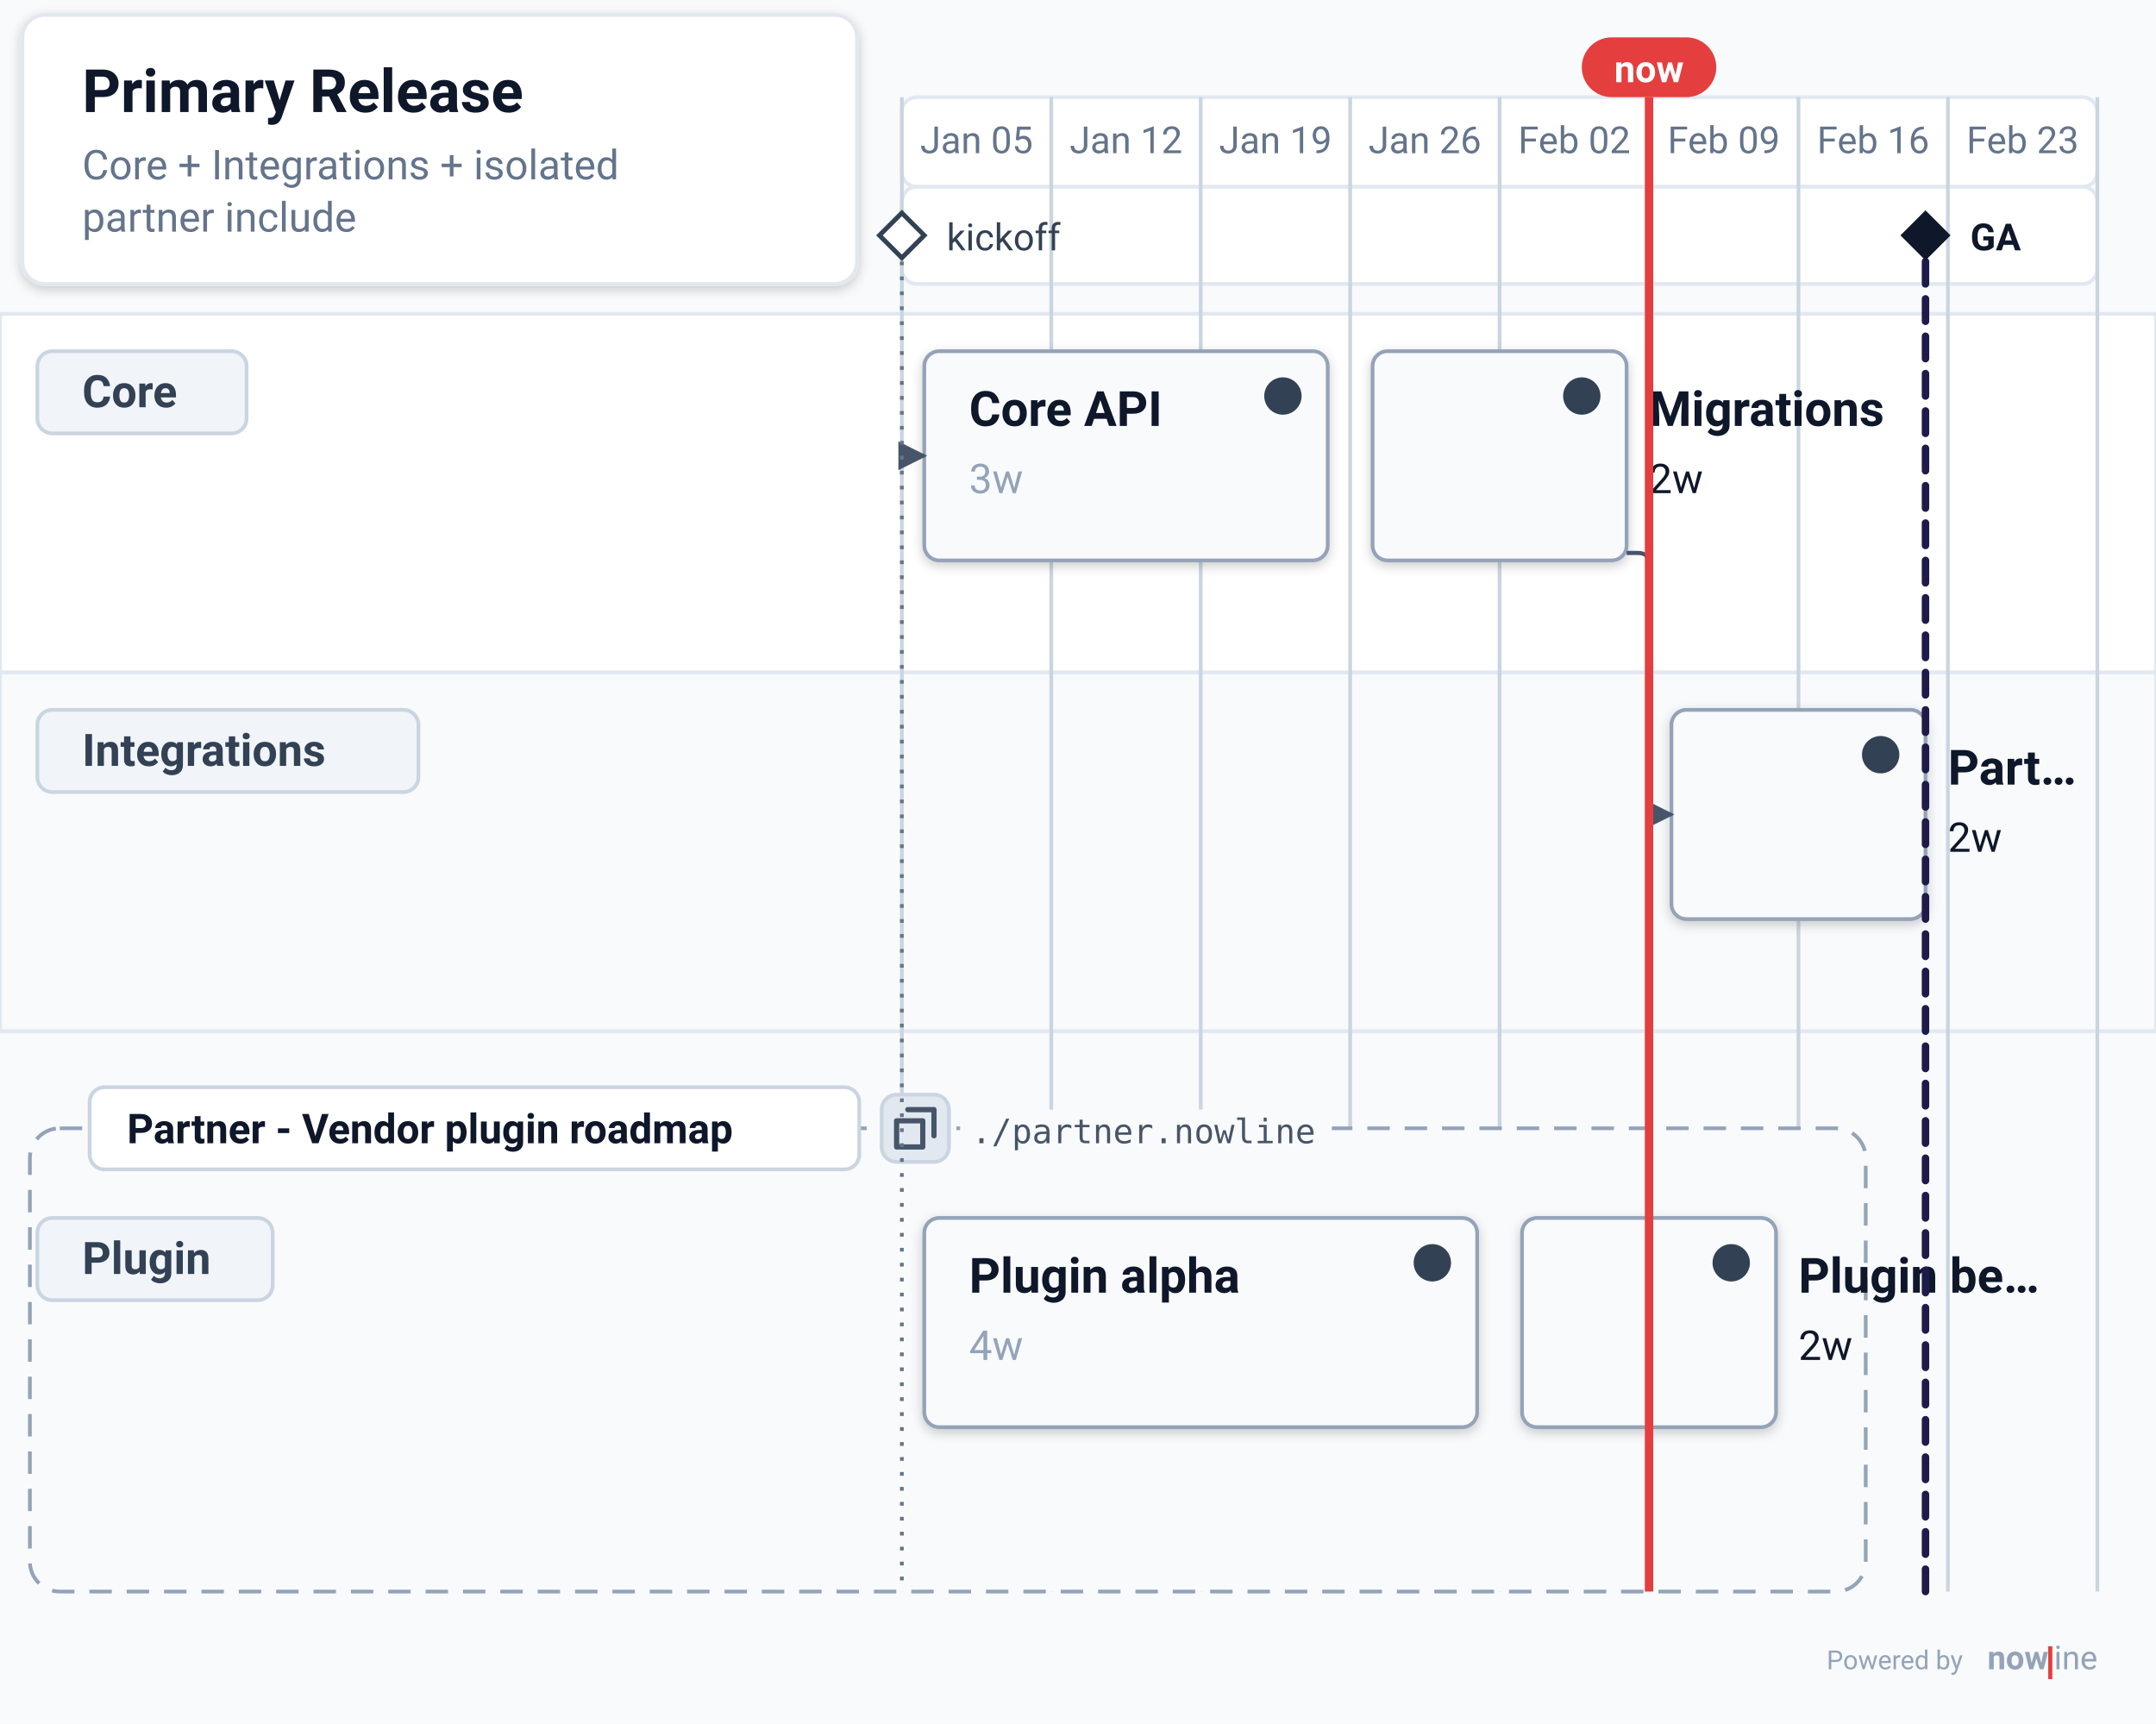
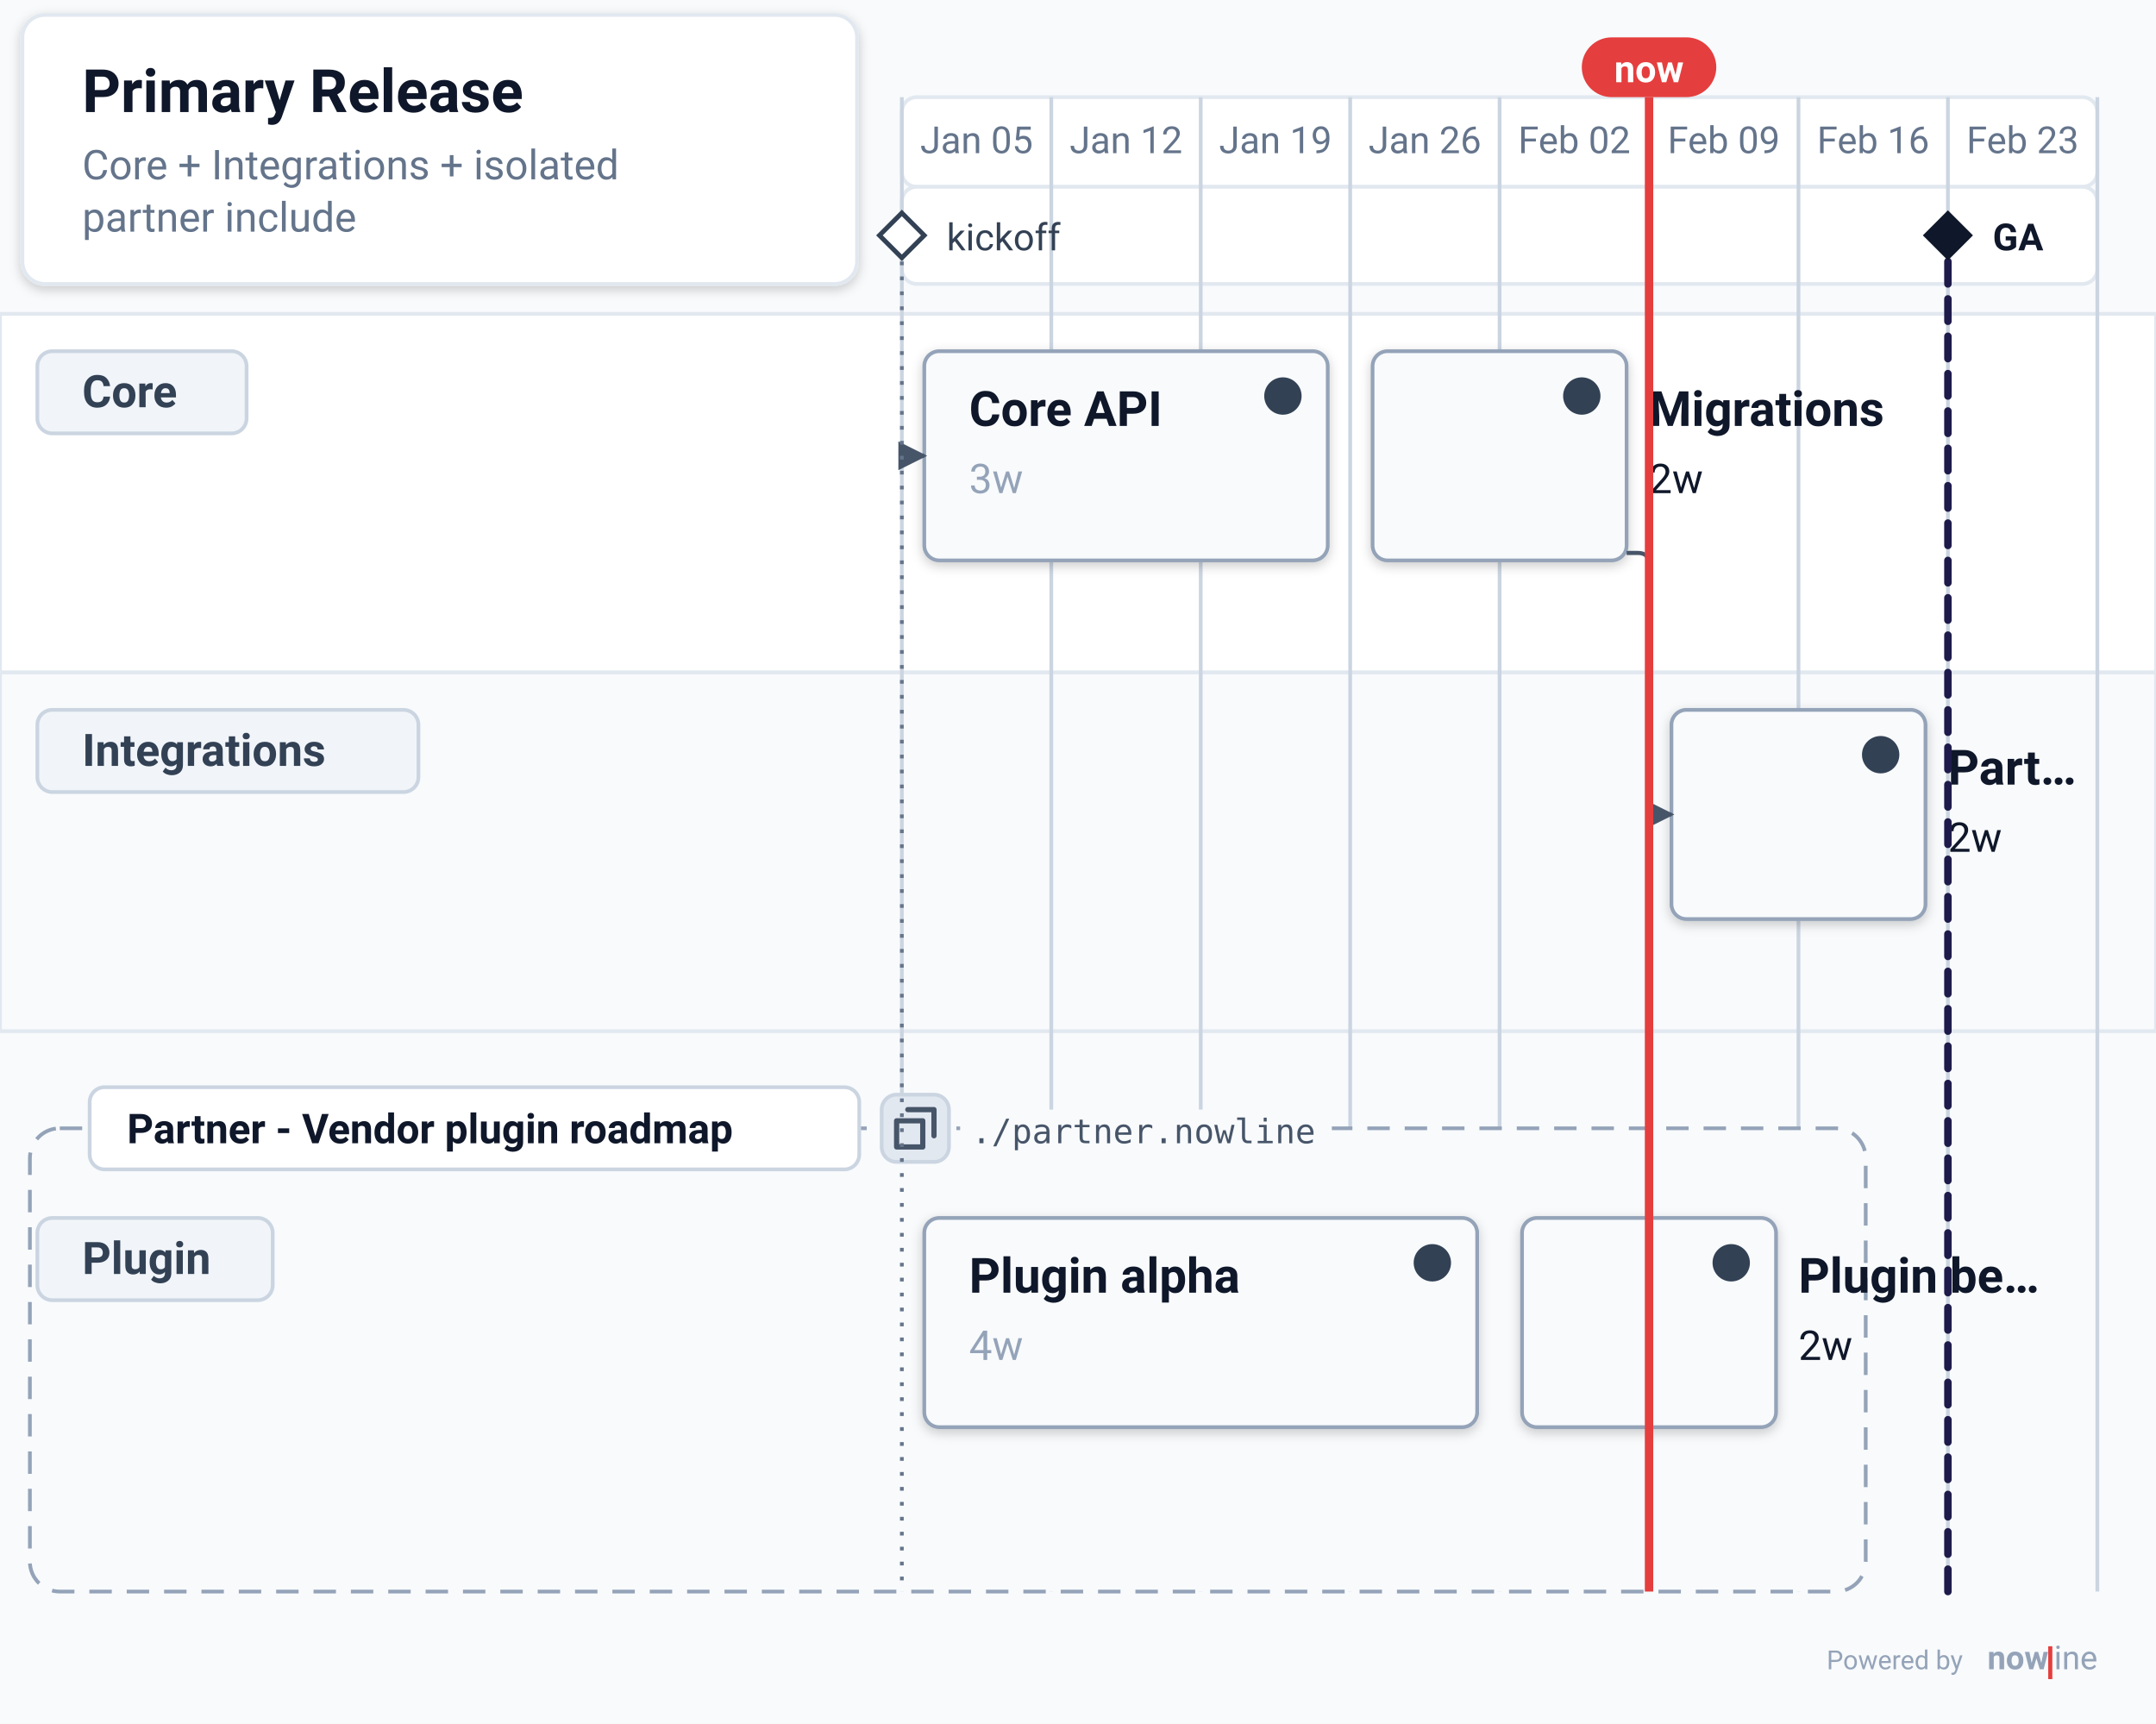
<svg xmlns="http://www.w3.org/2000/svg" data-generator="nowline" data-theme="light" height="461.44" viewBox="0 0 577.1 461.44" width="577.1">
  <defs>
    <filter height="200%" id="nl-0-root-shadow-subtle" width="200%" x="-50%" y="-50%">
      <feGaussianBlur in="SourceAlpha" stdDeviation="1.5" />
      <feOffset dx="0" dy="1" result="offsetblur" />
      <feComponentTransfer>
        <feFuncA type="linear" slope="0.2" />
      </feComponentTransfer>
      <feMerge>
        <feMergeNode />
        <feMergeNode in="SourceGraphic" />
      </feMerge>
    </filter>
    <filter height="200%" id="nl-0-root-shadow-soft" width="200%" x="-50%" y="-50%">
      <feGaussianBlur in="SourceAlpha" stdDeviation="5" />
      <feOffset dx="0" dy="3" result="offsetblur" />
      <feComponentTransfer>
        <feFuncA type="linear" slope="0.3" />
      </feComponentTransfer>
      <feMerge>
        <feMergeNode />
        <feMergeNode in="SourceGraphic" />
      </feMerge>
    </filter>
    <filter height="200%" id="nl-0-root-shadow-hard" width="200%" x="-50%" y="-50%">
      <feGaussianBlur in="SourceAlpha" stdDeviation="0" />
      <feOffset dx="2" dy="2" result="offsetblur" />
      <feComponentTransfer>
        <feFuncA type="linear" slope="0.45" />
      </feComponentTransfer>
      <feMerge>
        <feMergeNode />
        <feMergeNode in="SourceGraphic" />
      </feMerge>
    </filter>
    <marker id="nl-0-root-arrow" viewBox="0 0 10 10" refX="9" refY="5" markerWidth="7" markerHeight="7" orient="auto">
      <path d="M 0 0 L 10 5 L 0 10 z" fill="#475569" />
    </marker>
    <marker id="nl-0-root-arrow-light" viewBox="0 0 10 10" refX="9" refY="5" markerWidth="7" markerHeight="7" orient="auto">
      <path d="M 0 0 L 10 5 L 0 10 z" fill="#94a3b8" />
    </marker>
    <marker id="nl-0-root-arrow-dark" viewBox="0 0 10 10" refX="9" refY="5" markerWidth="7" markerHeight="7" orient="auto">
      <path d="M 0 0 L 10 5 L 0 10 z" fill="#0f172a" />
    </marker>
  </defs>
  <rect fill="#f8fafc" height="461.44" width="577.1" x="0" y="0" />
  <g data-layer="timeline">
    <rect fill="#ffffff" height="24" rx="4" ry="4" stroke="#e2e8f0" stroke-width="1" width="320" x="241.4" y="26" />
    <rect fill="#ffffff" height="26" rx="4" ry="4" stroke="#e2e8f0" stroke-width="1" width="320" x="241.4" y="50" />
    <text fill="#64748b" font-family="system-ui, -apple-system, &quot;Segoe UI&quot;, Roboto, sans-serif" font-size="10" text-anchor="middle" x="261.4" y="41">Jan 05</text>
    <text fill="#64748b" font-family="system-ui, -apple-system, &quot;Segoe UI&quot;, Roboto, sans-serif" font-size="10" text-anchor="middle" x="301.4" y="41">Jan 12</text>
    <text fill="#64748b" font-family="system-ui, -apple-system, &quot;Segoe UI&quot;, Roboto, sans-serif" font-size="10" text-anchor="middle" x="341.4" y="41">Jan 19</text>
    <text fill="#64748b" font-family="system-ui, -apple-system, &quot;Segoe UI&quot;, Roboto, sans-serif" font-size="10" text-anchor="middle" x="381.4" y="41">Jan 26</text>
    <text fill="#64748b" font-family="system-ui, -apple-system, &quot;Segoe UI&quot;, Roboto, sans-serif" font-size="10" text-anchor="middle" x="421.4" y="41">Feb 02</text>
    <text fill="#64748b" font-family="system-ui, -apple-system, &quot;Segoe UI&quot;, Roboto, sans-serif" font-size="10" text-anchor="middle" x="461.4" y="41">Feb 09</text>
    <text fill="#64748b" font-family="system-ui, -apple-system, &quot;Segoe UI&quot;, Roboto, sans-serif" font-size="10" text-anchor="middle" x="501.4" y="41">Feb 16</text>
    <text fill="#64748b" font-family="system-ui, -apple-system, &quot;Segoe UI&quot;, Roboto, sans-serif" font-size="10" text-anchor="middle" x="541.4" y="41">Feb 23</text>
  </g>
  <g data-id="core" data-layer="swimlane-bg">
    <rect fill="#ffffff" height="96" stroke="#e2e8f0" stroke-width="1" width="577.1" x="0" y="84" />
  </g>
  <g data-id="integrations" data-layer="swimlane-bg">
    <rect fill="#f8fafc" height="96" stroke="#e2e8f0" stroke-width="1" width="577.1" x="0" y="180" />
  </g>
  <g data-layer="grid">
    <line stroke="#cbd5e1" stroke-width="1" x1="241.4" x2="241.4" y1="26" y2="426" />
    <line stroke="#cbd5e1" stroke-width="1" x1="281.4" x2="281.4" y1="26" y2="426" />
    <line stroke="#cbd5e1" stroke-width="1" x1="321.4" x2="321.4" y1="26" y2="426" />
    <line stroke="#cbd5e1" stroke-width="1" x1="361.4" x2="361.4" y1="26" y2="426" />
    <line stroke="#cbd5e1" stroke-width="1" x1="401.4" x2="401.4" y1="26" y2="426" />
    <line stroke="#cbd5e1" stroke-width="1" x1="441.4" x2="441.4" y1="26" y2="426" />
    <line stroke="#cbd5e1" stroke-width="1" x1="481.4" x2="481.4" y1="26" y2="426" />
    <line stroke="#cbd5e1" stroke-width="1" x1="521.4" x2="521.4" y1="26" y2="426" />
    <line stroke="#cbd5e1" stroke-width="1" x1="561.4" x2="561.4" y1="26" y2="426" />
  </g>
  <g data-id="core" data-layer="swimlane">
    <rect fill="#f1f5f9" height="22" rx="4" ry="4" stroke="#cbd5e1" stroke-width="1" width="56" x="10" y="94" />
    <text fill="#334155" font-family="system-ui, -apple-system, &quot;Segoe UI&quot;, Roboto, sans-serif" font-size="12" font-weight="600" x="22" y="109">Core</text>
    <g data-id="core-api" data-layer="item">
      <rect fill="#f8fafc" filter="url(#nl-0-root-shadow-subtle)" height="56" rx="4" ry="4" stroke="#94a3b8" stroke-width="1" width="108" x="247.4" y="94" />
      <circle cx="343.4" cy="106" fill="#334155" r="5" />
      <text fill="#0f172a" font-family="system-ui, -apple-system, &quot;Segoe UI&quot;, Roboto, sans-serif" font-size="13" font-weight="600" x="259.4" y="114">Core API</text>
      <text fill="#94a3b8" font-family="system-ui, -apple-system, &quot;Segoe UI&quot;, Roboto, sans-serif" font-size="11" x="259.4" y="132">3w</text>
    </g>
    <g data-id="migrations" data-layer="item">
      <rect fill="#f8fafc" filter="url(#nl-0-root-shadow-subtle)" height="56" rx="4" ry="4" stroke="#94a3b8" stroke-width="1" width="68" x="367.4" y="94" />
      <circle cx="423.4" cy="106" fill="#334155" r="5" />
      <text fill="#0f172a" font-family="system-ui, -apple-system, &quot;Segoe UI&quot;, Roboto, sans-serif" font-size="13" font-weight="600" x="441.4" y="114">Migrations</text>
      <text fill="#0f172a" font-family="system-ui, -apple-system, &quot;Segoe UI&quot;, Roboto, sans-serif" font-size="11" x="441.4" y="132">2w</text>
    </g>
  </g>
  <g data-id="integrations" data-layer="swimlane">
    <rect fill="#f1f5f9" height="22" rx="4" ry="4" stroke="#cbd5e1" stroke-width="1" width="102" x="10" y="190" />
    <text fill="#334155" font-family="system-ui, -apple-system, &quot;Segoe UI&quot;, Roboto, sans-serif" font-size="12" font-weight="600" x="22" y="205">Integrations</text>
    <g data-id="bridge" data-layer="item">
      <rect fill="#f8fafc" filter="url(#nl-0-root-shadow-subtle)" height="56" rx="4" ry="4" stroke="#94a3b8" stroke-width="1" width="68" x="447.4" y="190" />
      <circle cx="503.4" cy="202" fill="#334155" r="5" />
      <text fill="#0f172a" font-family="system-ui, -apple-system, &quot;Segoe UI&quot;, Roboto, sans-serif" font-size="13" font-weight="600" x="521.4" y="210">Part…</text>
      <text fill="#0f172a" font-family="system-ui, -apple-system, &quot;Segoe UI&quot;, Roboto, sans-serif" font-size="11" x="521.4" y="228">2w</text>
    </g>
  </g>
  <g data-layer="include">
    <rect fill="#f8fafc" height="124" rx="8" ry="8" stroke="#94a3b8" stroke-dasharray="6 4" stroke-width="1" width="491.4" x="8" y="302" />
    <g data-id="plugin" data-layer="swimlane">
      <rect fill="#f1f5f9" height="22" rx="4" ry="4" stroke="#cbd5e1" stroke-width="1" width="63" x="10" y="326" />
      <text fill="#334155" font-family="system-ui, -apple-system, &quot;Segoe UI&quot;, Roboto, sans-serif" font-size="12" font-weight="600" x="22" y="341">Plugin</text>
      <g data-id="plugin-alpha" data-layer="item">
        <rect fill="#f8fafc" filter="url(#nl-0-root-shadow-subtle)" height="56" rx="4" ry="4" stroke="#94a3b8" stroke-width="1" width="148" x="247.4" y="326" />
        <circle cx="383.4" cy="338" fill="#334155" r="5" />
        <text fill="#0f172a" font-family="system-ui, -apple-system, &quot;Segoe UI&quot;, Roboto, sans-serif" font-size="13" font-weight="600" x="259.4" y="346">Plugin alpha</text>
        <text fill="#94a3b8" font-family="system-ui, -apple-system, &quot;Segoe UI&quot;, Roboto, sans-serif" font-size="11" x="259.4" y="364">4w</text>
      </g>
      <g data-id="plugin-beta" data-layer="item">
        <rect fill="#f8fafc" filter="url(#nl-0-root-shadow-subtle)" height="56" rx="4" ry="4" stroke="#94a3b8" stroke-width="1" width="68" x="407.4" y="326" />
        <circle cx="463.4" cy="338" fill="#334155" r="5" />
        <text fill="#0f172a" font-family="system-ui, -apple-system, &quot;Segoe UI&quot;, Roboto, sans-serif" font-size="13" font-weight="600" x="481.4" y="346">Plugin be…</text>
        <text fill="#0f172a" font-family="system-ui, -apple-system, &quot;Segoe UI&quot;, Roboto, sans-serif" font-size="11" x="481.4" y="364">2w</text>
      </g>
    </g>
    <rect fill="#ffffff" height="22" rx="4" ry="4" stroke="#cbd5e1" stroke-width="1" width="206" x="24" y="291" />
    <text fill="#0f172a" font-family="system-ui, -apple-system, &quot;Segoe UI&quot;, Roboto, sans-serif" font-size="11" font-weight="600" x="34" y="306">Partner - Vendor plugin roadmap</text>
    <rect fill="#e2e8f0" height="18" rx="4" ry="4" stroke="#cbd5e1" stroke-width="1" width="18" x="236" y="293" />
    <path d="M243 297 H250 V304 M240 300 H247 V307 H240 Z" fill="none" stroke="#475569" stroke-linecap="round" stroke-linejoin="round" stroke-width="1.4" />
    <rect fill="#f8fafc" height="15" width="99.5" x="257" y="297" />
    <text fill="#475569" font-family="ui-monospace, SFMono-Regular, Menlo, Consolas, monospace" font-size="9" x="260" y="306">./partner.nowline</text>
  </g>
  <path d="M241.4 122 L247.4 122" fill="none" marker-end="url(#nl-0-root-arrow)" stroke="#475569" stroke-linejoin="round" stroke-width="1.1" />
  <path d="M435.4 148 L438.4 148 Q441.4 148 441.4 151 L441.4 215 Q441.4 218 444.4 218 L447.4 218" fill="none" marker-end="url(#nl-0-root-arrow)" stroke="#475569" stroke-linejoin="round" stroke-width="1.1" />
  <line stroke="#64748b" stroke-dasharray="1 3" stroke-width="1" x1="241.4" x2="241.4" y1="70" y2="426" />
-   <line stroke="#1e1b4b" stroke-dasharray="6 4" stroke-linecap="round" stroke-width="2" x1="515.4" x2="515.4" y1="70" y2="426" />
+   <line stroke="#1e1b4b" stroke-dasharray="6 4" stroke-linecap="round" stroke-width="2" x1="521.4" x2="521.4" y1="70" y2="426" />
  <g data-id="kickoff" data-layer="anchor">
    <path d="M241.4 57 L247.4 63 L241.4 69 L235.4 63 Z" fill="#ffffff" stroke="#334155" stroke-width="1.25" />
    <text fill="#334155" font-family="system-ui, -apple-system, &quot;Segoe UI&quot;, Roboto, sans-serif" font-size="10" x="253.4" y="67">kickoff</text>
  </g>
  <g data-id="ga" data-layer="milestone">
-     <path d="M515.4 57 L521.4 63 L515.4 69 L509.4 63 Z" fill="#0f172a" stroke="#0f172a" stroke-width="1" />
-     <text fill="#0f172a" font-family="system-ui, -apple-system, &quot;Segoe UI&quot;, Roboto, sans-serif" font-size="10" font-weight="600" x="527.4" y="67">GA</text>
+     <path d="M521.4 57 L527.4 63 L521.4 69 L515.4 63 Z" fill="#0f172a" stroke="#0f172a" stroke-width="1" />
+     <text fill="#0f172a" font-family="system-ui, -apple-system, &quot;Segoe UI&quot;, Roboto, sans-serif" font-size="10" font-weight="600" x="533.4" y="67">GA</text>
  </g>
  <g data-layer="nowline">
    <line stroke="#e53e3e" stroke-width="2.25" x1="441.4" x2="441.4" y1="26" y2="426" />
    <rect fill="#e53e3e" height="16" rx="8" ry="8" width="36" x="423.4" y="10" />
    <text fill="#ffffff" font-family="system-ui, -apple-system, &quot;Segoe UI&quot;, Roboto, sans-serif" font-size="10" font-weight="700" text-anchor="middle" x="441.4" y="22">now</text>
  </g>
  <g data-id="nl-0-root-header" data-layer="header">
    <rect fill="#ffffff" filter="url(#nl-0-root-shadow-subtle)" height="72" rx="6" ry="6" stroke="#e2e8f0" stroke-width="1" width="223.4" x="6" y="4" />
    <text fill="#0f172a" font-family="system-ui, -apple-system, &quot;Segoe UI&quot;, Roboto, sans-serif" font-size="16" font-weight="600" x="22" y="30">Primary Release</text>
    <text fill="#64748b" font-family="system-ui, -apple-system, &quot;Segoe UI&quot;, Roboto, sans-serif" font-size="11" x="22" y="48">Core + Integrations + isolated</text>
    <text fill="#64748b" font-family="system-ui, -apple-system, &quot;Segoe UI&quot;, Roboto, sans-serif" font-size="11" x="22" y="62">partner include</text>
  </g>
  <a aria-label="Powered by nowline" href="https://nowline.io" rel="noopener" target="_blank">
    <g data-layer="attribution">
      <g transform="translate(488.94 438) scale(0.22)">
        <text fill="#94a3b8" font-family="system-ui, -apple-system, &quot;Segoe UI&quot;, Roboto, sans-serif" font-size="32" font-weight="400" x="0" y="40">Powered by</text>
        <text fill="#94a3b8" font-family="system-ui, -apple-system, &quot;Segoe UI&quot;, Roboto, sans-serif" font-size="40" font-weight="700" x="195.6" y="40">now</text>
        <rect fill="#e53e3e" height="40" width="5" x="269.6" y="12" />
        <text fill="#94a3b8" font-family="system-ui, -apple-system, &quot;Segoe UI&quot;, Roboto, sans-serif" font-size="40" font-weight="400" x="276.6" y="40">ine</text>
      </g>
    </g>
  </a>
</svg>
